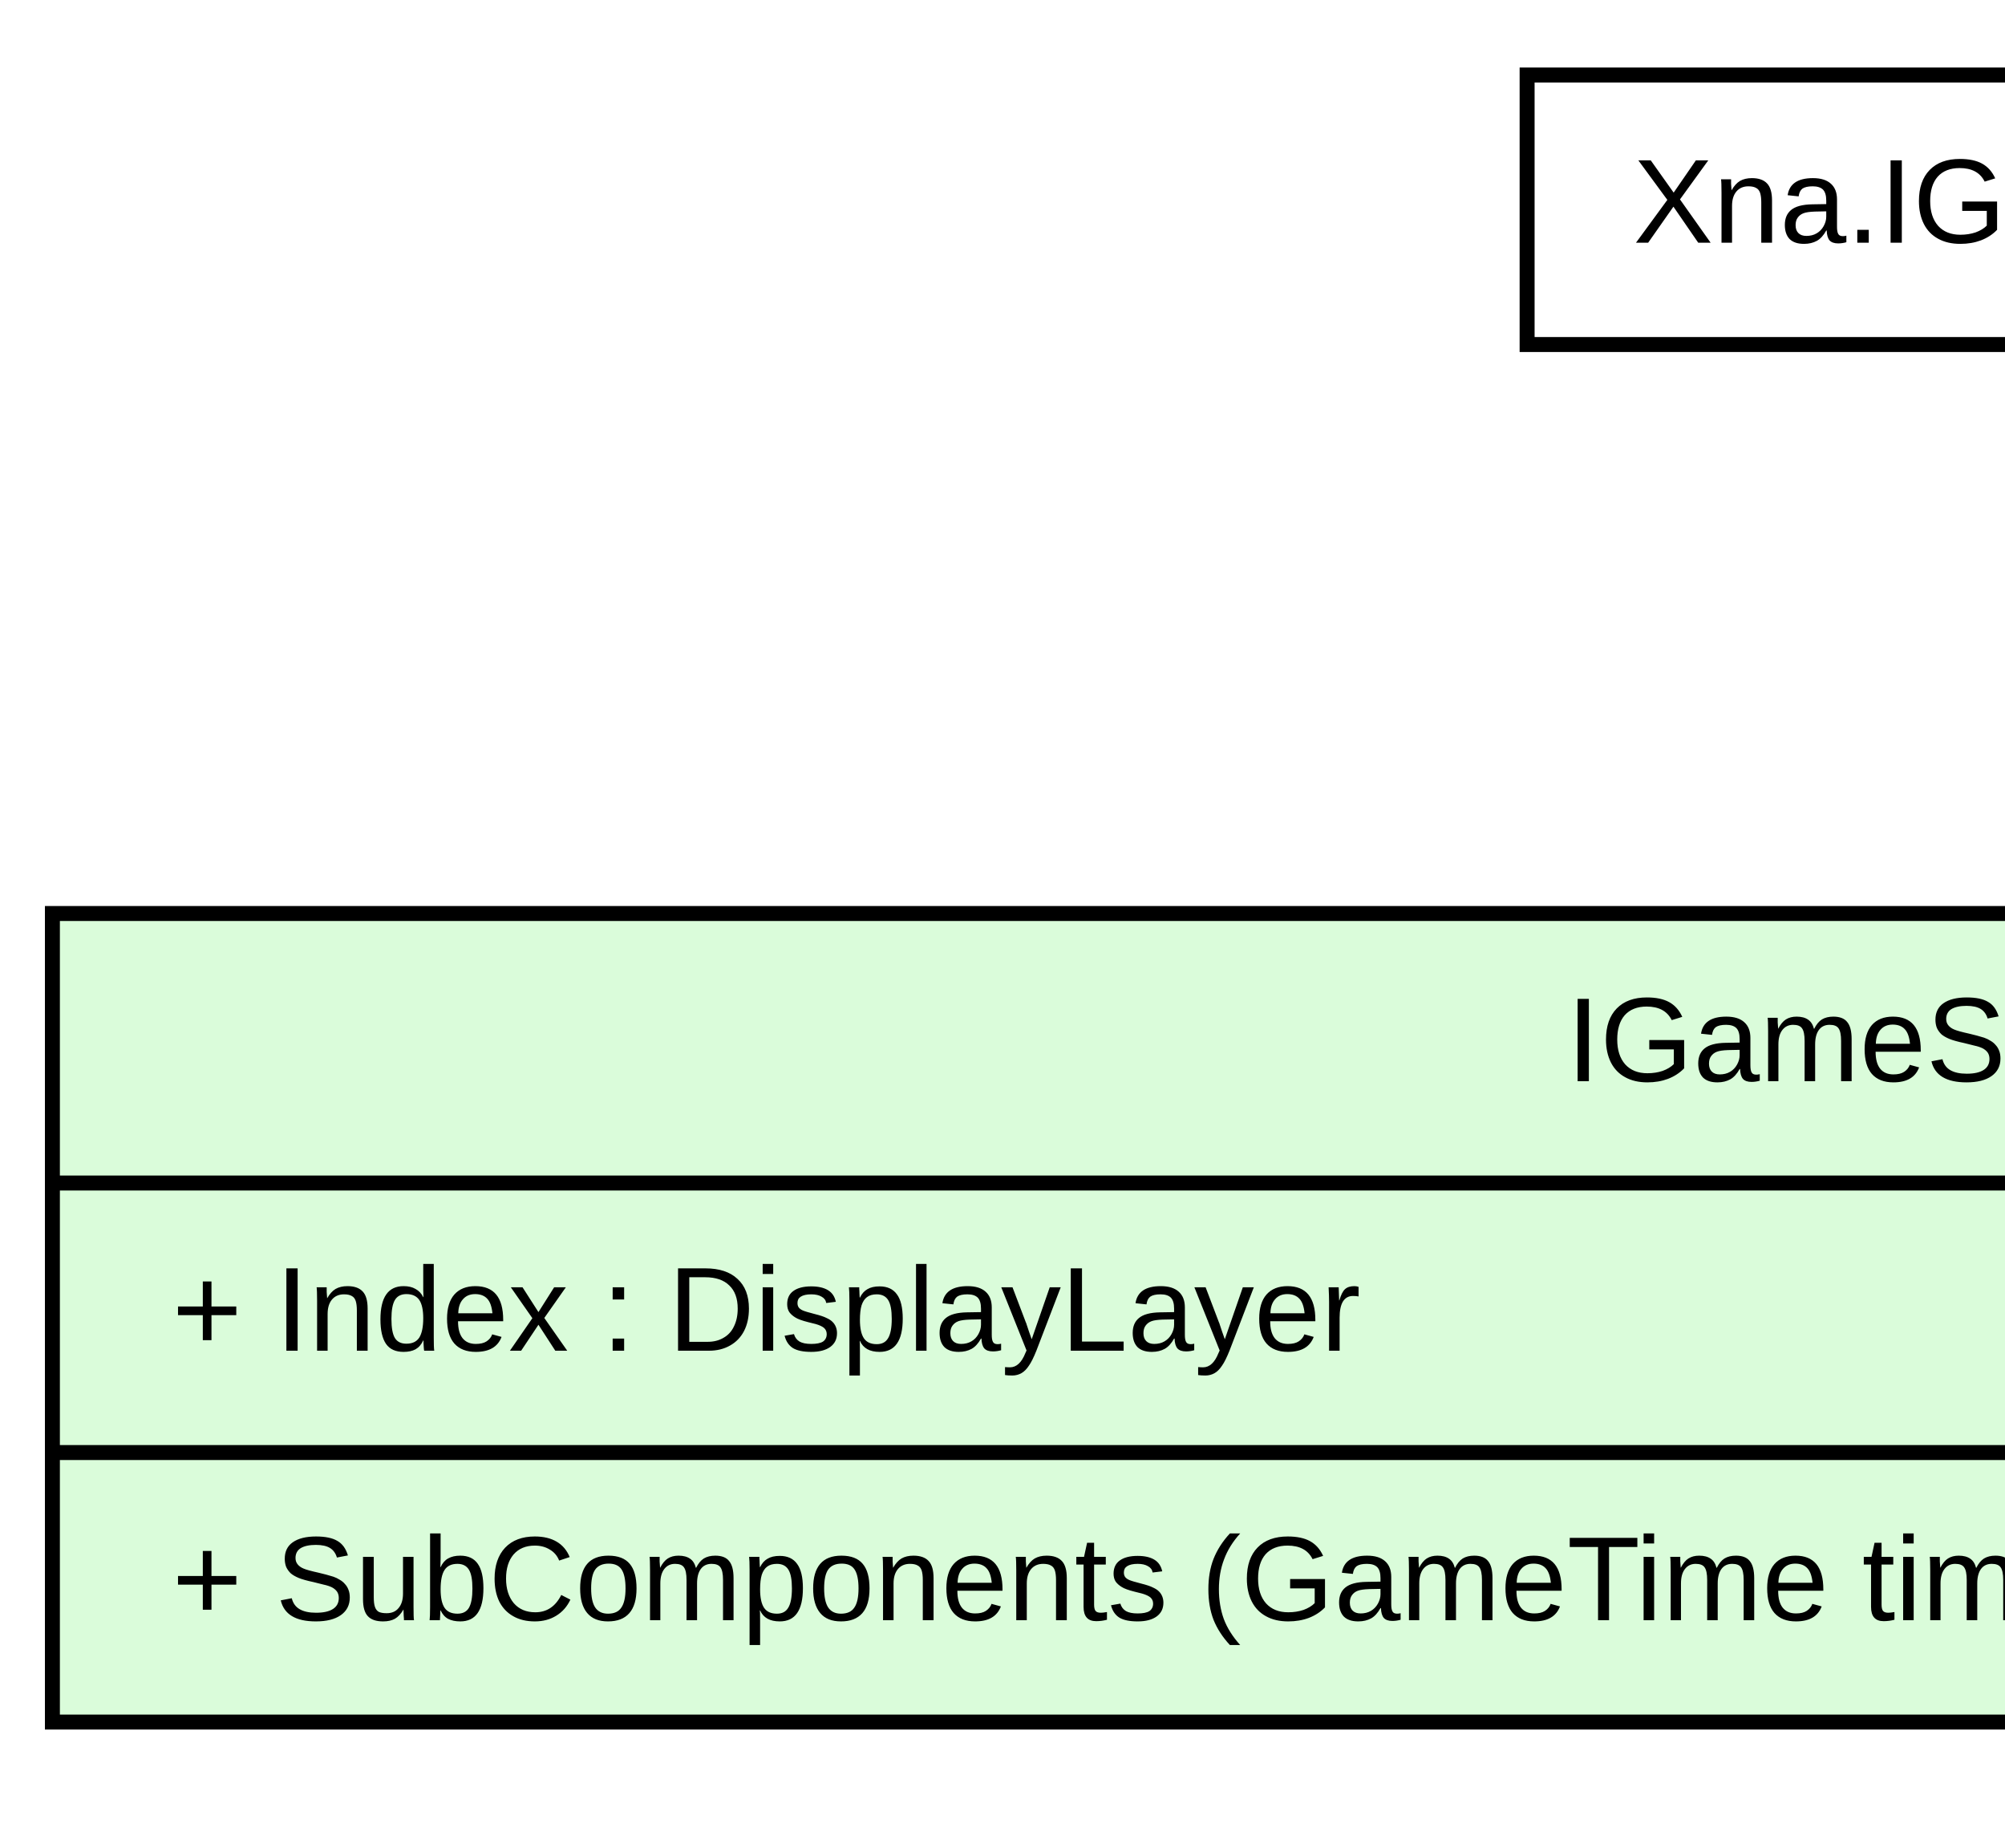
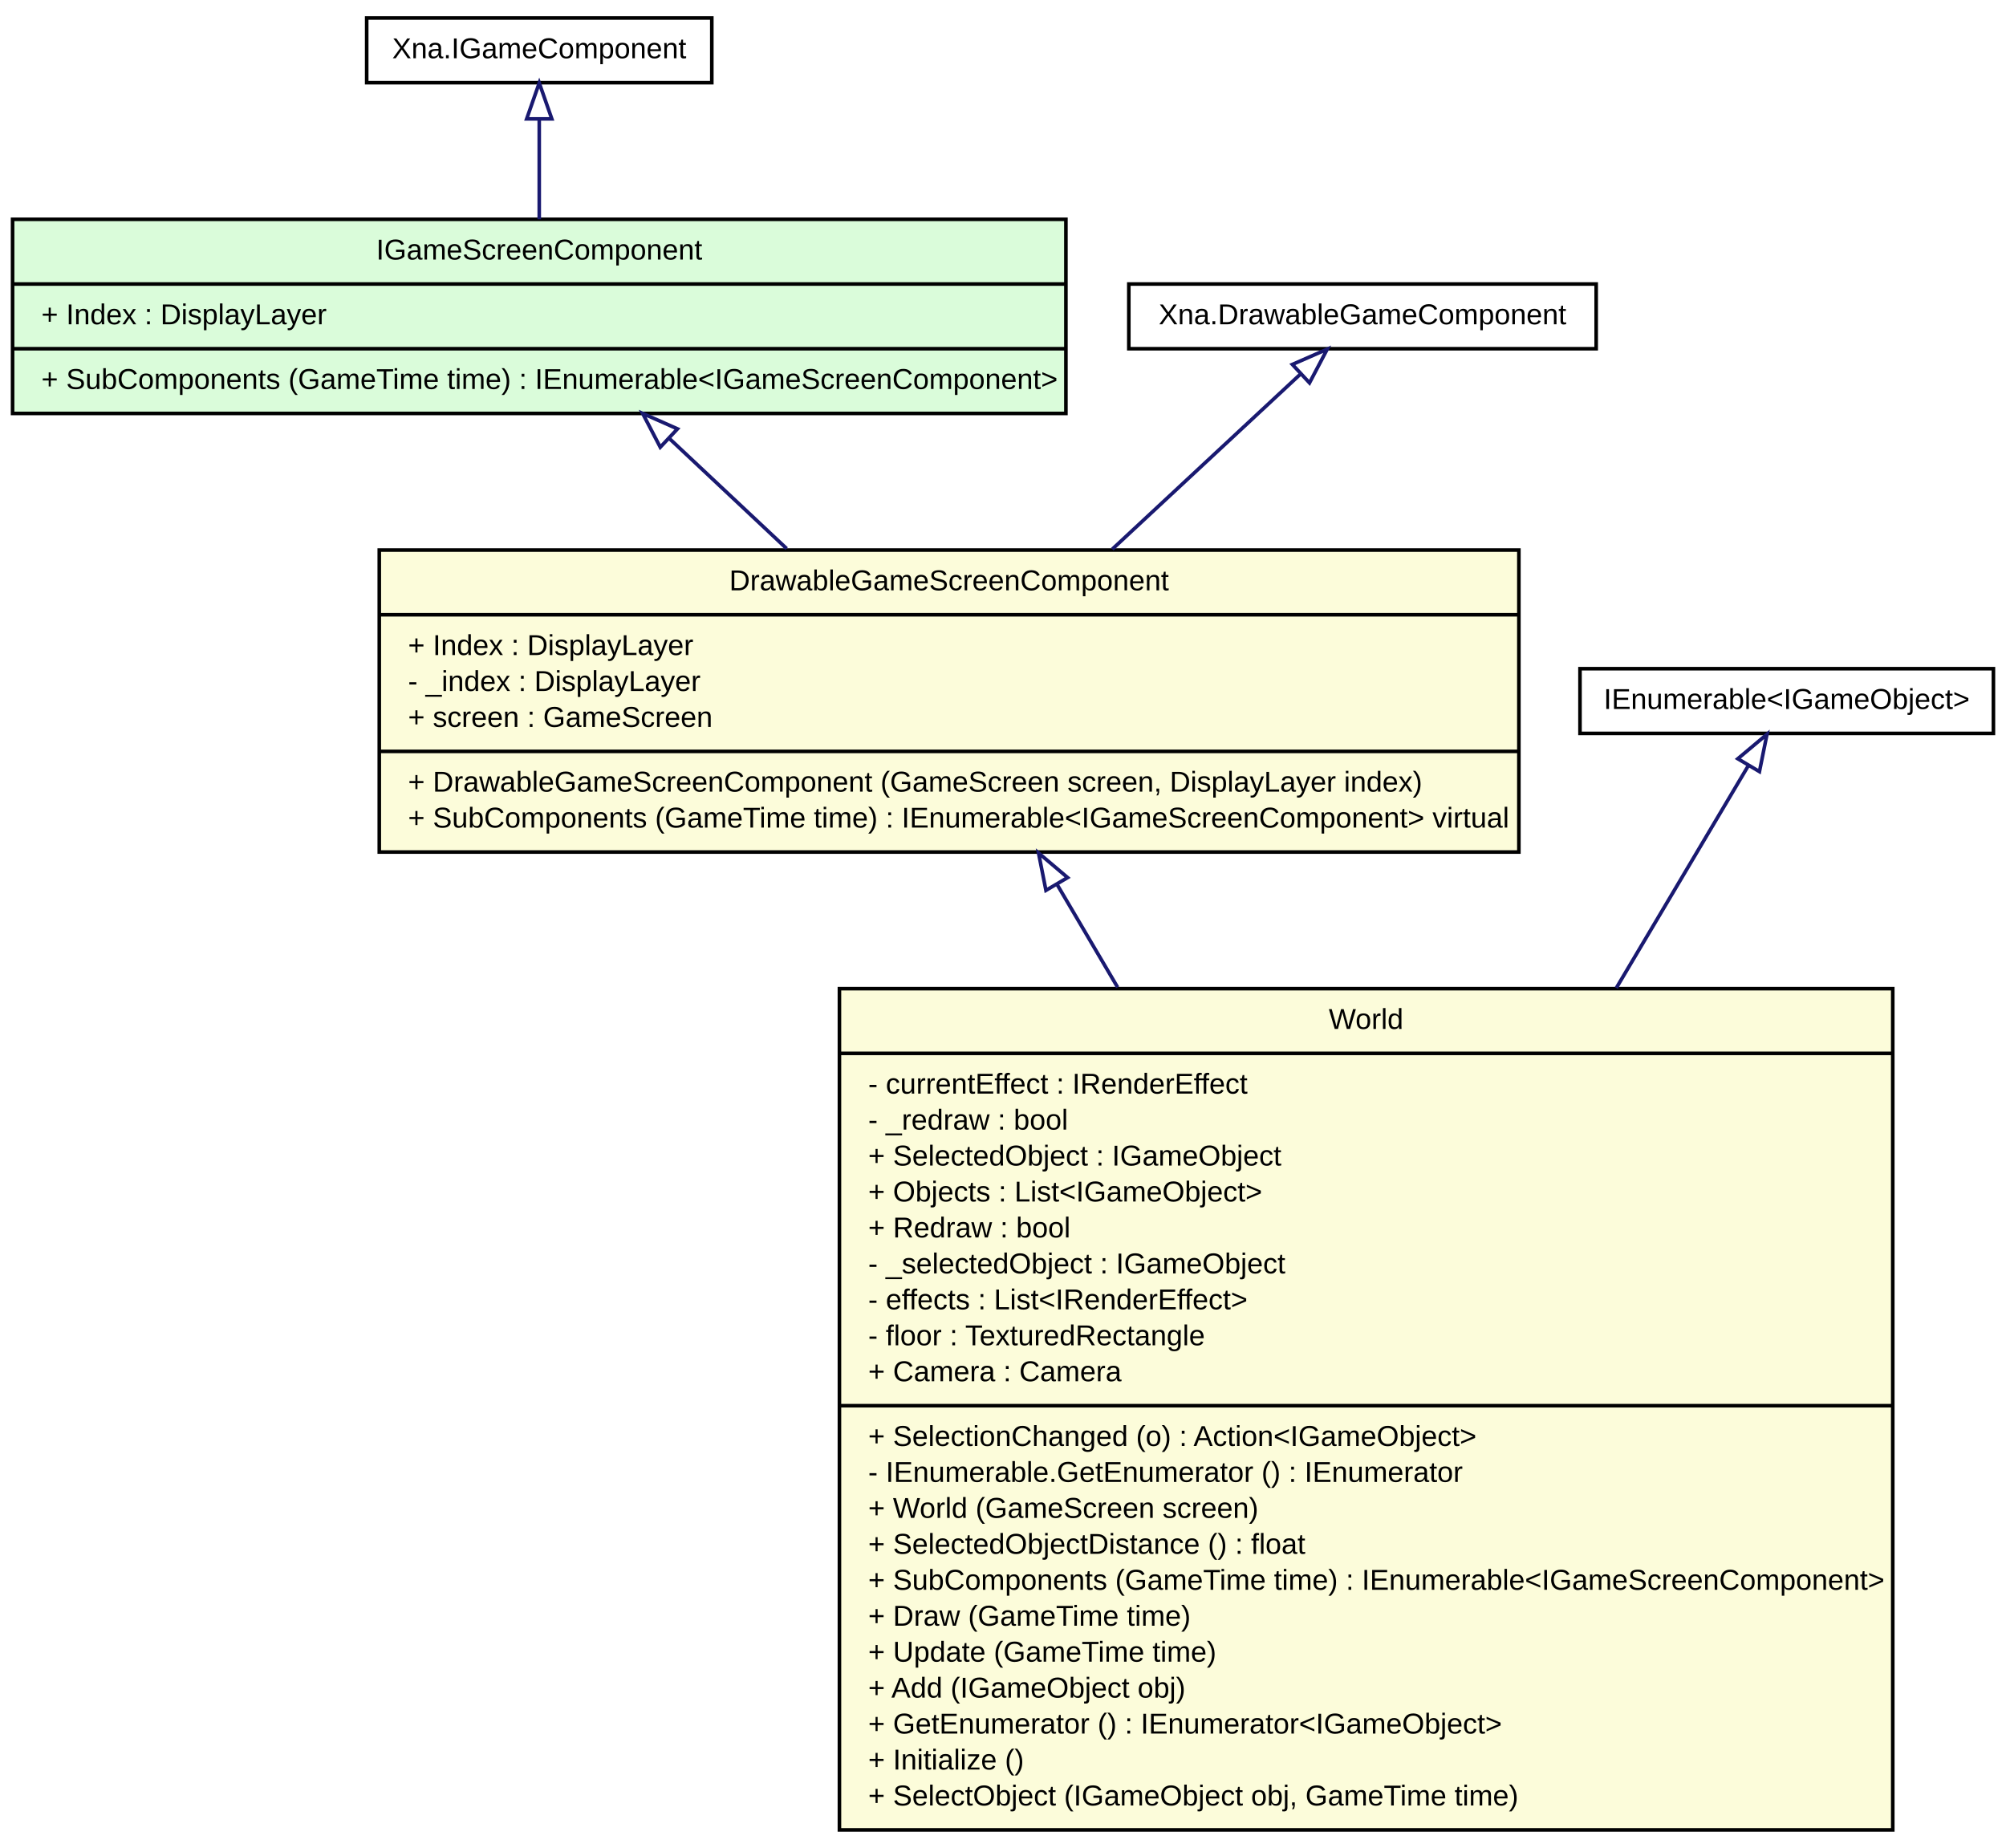
- <svg xmlns="http://www.w3.org/2000/svg" width="2325pt" height="2142pt" viewBox="0.00 0.00 558.00 514.00">
-   <g id="graph1" class="graph" transform="scale(4.16667 4.16667) rotate(0) translate(4 510)">
+ <svg xmlns="http://www.w3.org/2000/svg" width="558pt" height="514pt" viewBox="0.00 0.00 558.00 514.00">
+   <g id="graph1" class="graph" transform="scale(1 1) rotate(0) translate(4 510)">
    <polygon fill="white" stroke="white" points="-4,5 -4,-510 555,-510 555,5 -4,5" />
    <g id="node1" class="node">
      <polygon fill="#fcfcda" stroke="black" points="229.5,-1 229.5,-235 522.5,-235 522.5,-1 229.5,-1" />
      <text text-anchor="middle" x="376" y="-223.8" font-family="Arial" font-size="8.00">World</text>
      <polyline fill="none" stroke="black" points="229.5,-217 522.5,-217 " />
      <text text-anchor="start" x="237.5" y="-205.8" font-family="Arial" font-size="8.00">- currentEffect : IRenderEffect</text>
      <text text-anchor="start" x="237.5" y="-195.8" font-family="Arial" font-size="8.00">- _redraw : bool</text>
      <text text-anchor="start" x="237.5" y="-185.8" font-family="Arial" font-size="8.00">+ SelectedObject : IGameObject</text>
      <text text-anchor="start" x="237.5" y="-175.8" font-family="Arial" font-size="8.00">+ Objects : List&lt;IGameObject&gt;</text>
      <text text-anchor="start" x="237.5" y="-165.8" font-family="Arial" font-size="8.00">+ Redraw : bool</text>
      <text text-anchor="start" x="237.5" y="-155.8" font-family="Arial" font-size="8.00">- _selectedObject : IGameObject</text>
      <text text-anchor="start" x="237.5" y="-145.8" font-family="Arial" font-size="8.00">- effects : List&lt;IRenderEffect&gt;</text>
      <text text-anchor="start" x="237.5" y="-135.8" font-family="Arial" font-size="8.00">- floor : TexturedRectangle</text>
      <text text-anchor="start" x="237.5" y="-125.8" font-family="Arial" font-size="8.00">+ Camera : Camera</text>
      <polyline fill="none" stroke="black" points="229.5,-119 522.5,-119 " />
      <text text-anchor="start" x="237.5" y="-107.8" font-family="Arial" font-size="8.00">+ SelectionChanged (o) : Action&lt;IGameObject&gt;</text>
      <text text-anchor="start" x="237.5" y="-97.8" font-family="Arial" font-size="8.00">- IEnumerable.GetEnumerator () : IEnumerator</text>
      <text text-anchor="start" x="237.5" y="-87.8" font-family="Arial" font-size="8.00">+ World (GameScreen screen)</text>
      <text text-anchor="start" x="237.5" y="-77.8" font-family="Arial" font-size="8.00">+ SelectedObjectDistance () : float</text>
      <text text-anchor="start" x="237.5" y="-67.8" font-family="Arial" font-size="8.00">+ SubComponents (GameTime time) : IEnumerable&lt;IGameScreenComponent&gt;</text>
      <text text-anchor="start" x="237.5" y="-57.8" font-family="Arial" font-size="8.00">+ Draw (GameTime time)</text>
      <text text-anchor="start" x="237.5" y="-47.8" font-family="Arial" font-size="8.00">+ Update (GameTime time)</text>
      <text text-anchor="start" x="237.5" y="-37.8" font-family="Arial" font-size="8.00">+ Add (IGameObject obj)</text>
      <text text-anchor="start" x="237.5" y="-27.8" font-family="Arial" font-size="8.00">+ GetEnumerator () : IEnumerator&lt;IGameObject&gt;</text>
      <text text-anchor="start" x="237.5" y="-17.8" font-family="Arial" font-size="8.00">+ Initialize ()</text>
      <text text-anchor="start" x="237.5" y="-7.8" font-family="Arial" font-size="8.00">+ SelectObject (IGameObject obj, GameTime time)</text>
    </g>
    <g id="node2" class="node">
      <polygon fill="#fcfcda" stroke="black" points="101.5,-273 101.5,-357 418.5,-357 418.5,-273 101.5,-273" />
      <text text-anchor="middle" x="260" y="-345.8" font-family="Arial" font-size="8.00">DrawableGameScreenComponent</text>
      <polyline fill="none" stroke="black" points="101.5,-339 418.5,-339 " />
      <text text-anchor="start" x="109.5" y="-327.8" font-family="Arial" font-size="8.00">+ Index : DisplayLayer</text>
      <text text-anchor="start" x="109.5" y="-317.8" font-family="Arial" font-size="8.00">- _index : DisplayLayer</text>
      <text text-anchor="start" x="109.5" y="-307.8" font-family="Arial" font-size="8.00">+ screen : GameScreen</text>
      <polyline fill="none" stroke="black" points="101.5,-301 418.5,-301 " />
      <text text-anchor="start" x="109.5" y="-289.8" font-family="Arial" font-size="8.00">+ DrawableGameScreenComponent (GameScreen screen, DisplayLayer index)</text>
      <text text-anchor="start" x="109.5" y="-279.8" font-family="Arial" font-size="8.00">+ SubComponents (GameTime time) : IEnumerable&lt;IGameScreenComponent&gt; virtual</text>
    </g>
    <g id="edge2" class="edge">
      <path fill="none" stroke="midnightblue" d="M290.033,-263.996C295.326,-255.007 301.028,-245.324 306.886,-235.374" />
      <polygon fill="none" stroke="midnightblue" points="286.943,-262.346 284.885,-272.739 292.975,-265.897 286.943,-262.346" />
    </g>
    <g id="node3" class="node">
      <polygon fill="#dafcda" stroke="black" points="-0.5,-395 -0.5,-449 292.5,-449 292.5,-395 -0.5,-395" />
      <text text-anchor="middle" x="146" y="-437.8" font-family="Arial" font-size="8.00">IGameScreenComponent</text>
      <polyline fill="none" stroke="black" points="-0.5,-431 292.5,-431 " />
      <text text-anchor="start" x="7.5" y="-419.8" font-family="Arial" font-size="8.00">+ Index : DisplayLayer</text>
      <polyline fill="none" stroke="black" points="-0.5,-413 292.5,-413 " />
      <text text-anchor="start" x="7.5" y="-401.8" font-family="Arial" font-size="8.00">+ SubComponents (GameTime time) : IEnumerable&lt;IGameScreenComponent&gt;</text>
    </g>
    <g id="edge8" class="edge">
      <path fill="none" stroke="midnightblue" d="M182.116,-388.102C192.502,-378.354 203.961,-367.598 214.821,-357.404" />
      <polygon fill="none" stroke="midnightblue" points="179.663,-385.604 174.767,-394.999 184.454,-390.708 179.663,-385.604" />
    </g>
    <g id="node4" class="node">
      <polygon fill="#ffffff" stroke="black" points="435.5,-306 435.5,-324 550.5,-324 550.5,-306 435.5,-306" />
      <text text-anchor="middle" x="493" y="-312.8" font-family="Arial" font-size="8.00">IEnumerable&lt;IGameObject&gt;</text>
    </g>
    <g id="edge4" class="edge">
      <path fill="none" stroke="midnightblue" d="M482.388,-297.131C473.516,-282.194 460.025,-259.478 445.599,-235.188" />
      <polygon fill="none" stroke="midnightblue" points="479.398,-298.952 487.514,-305.763 485.417,-295.377 479.398,-298.952" />
    </g>
    <g id="node5" class="node">
      <polygon fill="#ffffff" stroke="black" points="310,-413 310,-431 440,-431 440,-413 310,-413" />
      <text text-anchor="middle" x="375" y="-419.8" font-family="Arial" font-size="8.00">Xna.DrawableGameComponent</text>
    </g>
    <g id="edge6" class="edge">
      <path fill="none" stroke="midnightblue" d="M357.824,-406.018C343.966,-393.124 323.815,-374.376 305.399,-357.241" />
      <polygon fill="none" stroke="midnightblue" points="355.49,-408.628 365.195,-412.877 360.258,-403.503 355.49,-408.628" />
    </g>
    <g id="node6" class="node">
      <polygon fill="#ffffff" stroke="black" points="98,-487 98,-505 194,-505 194,-487 98,-487" />
      <text text-anchor="middle" x="146" y="-493.8" font-family="Arial" font-size="8.00">Xna.IGameComponent</text>
    </g>
    <g id="edge10" class="edge">
      <path fill="none" stroke="midnightblue" d="M146,-476.64C146,-468.2 146,-458.16 146,-449.004" />
      <polygon fill="none" stroke="midnightblue" points="142.5,-476.926 146,-486.926 149.5,-476.926 142.5,-476.926" />
    </g>
  </g>
</svg>
